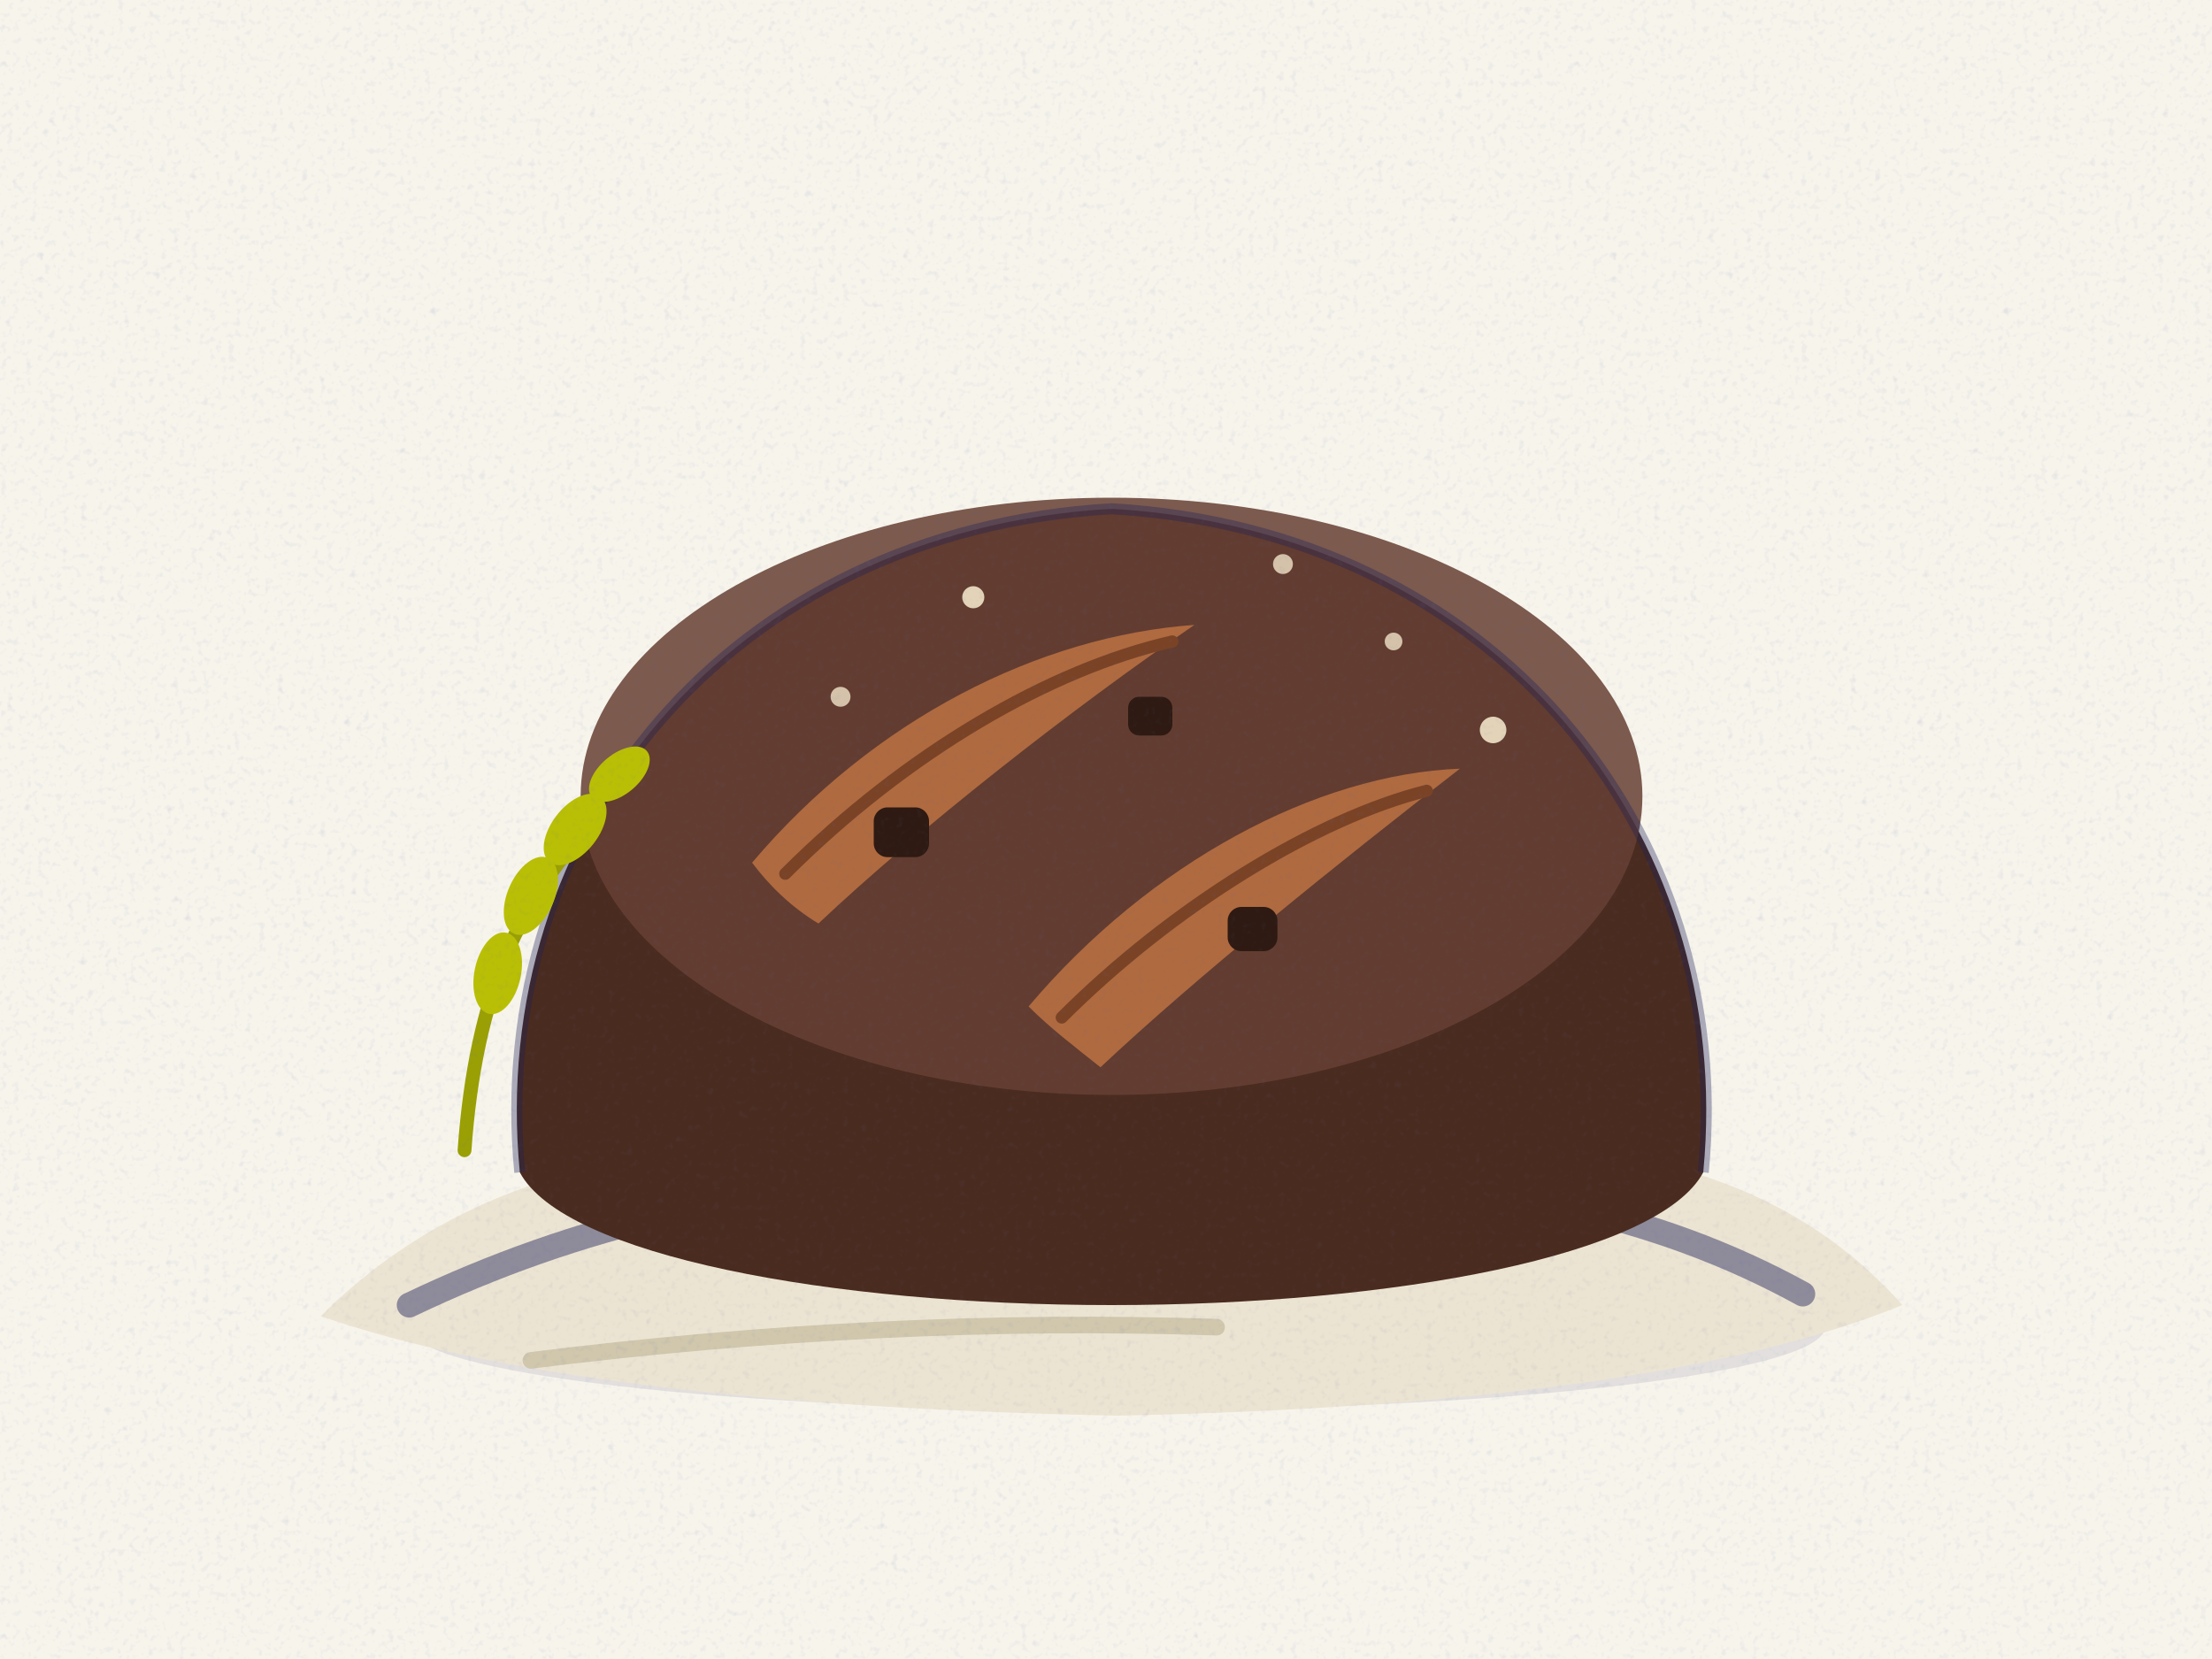
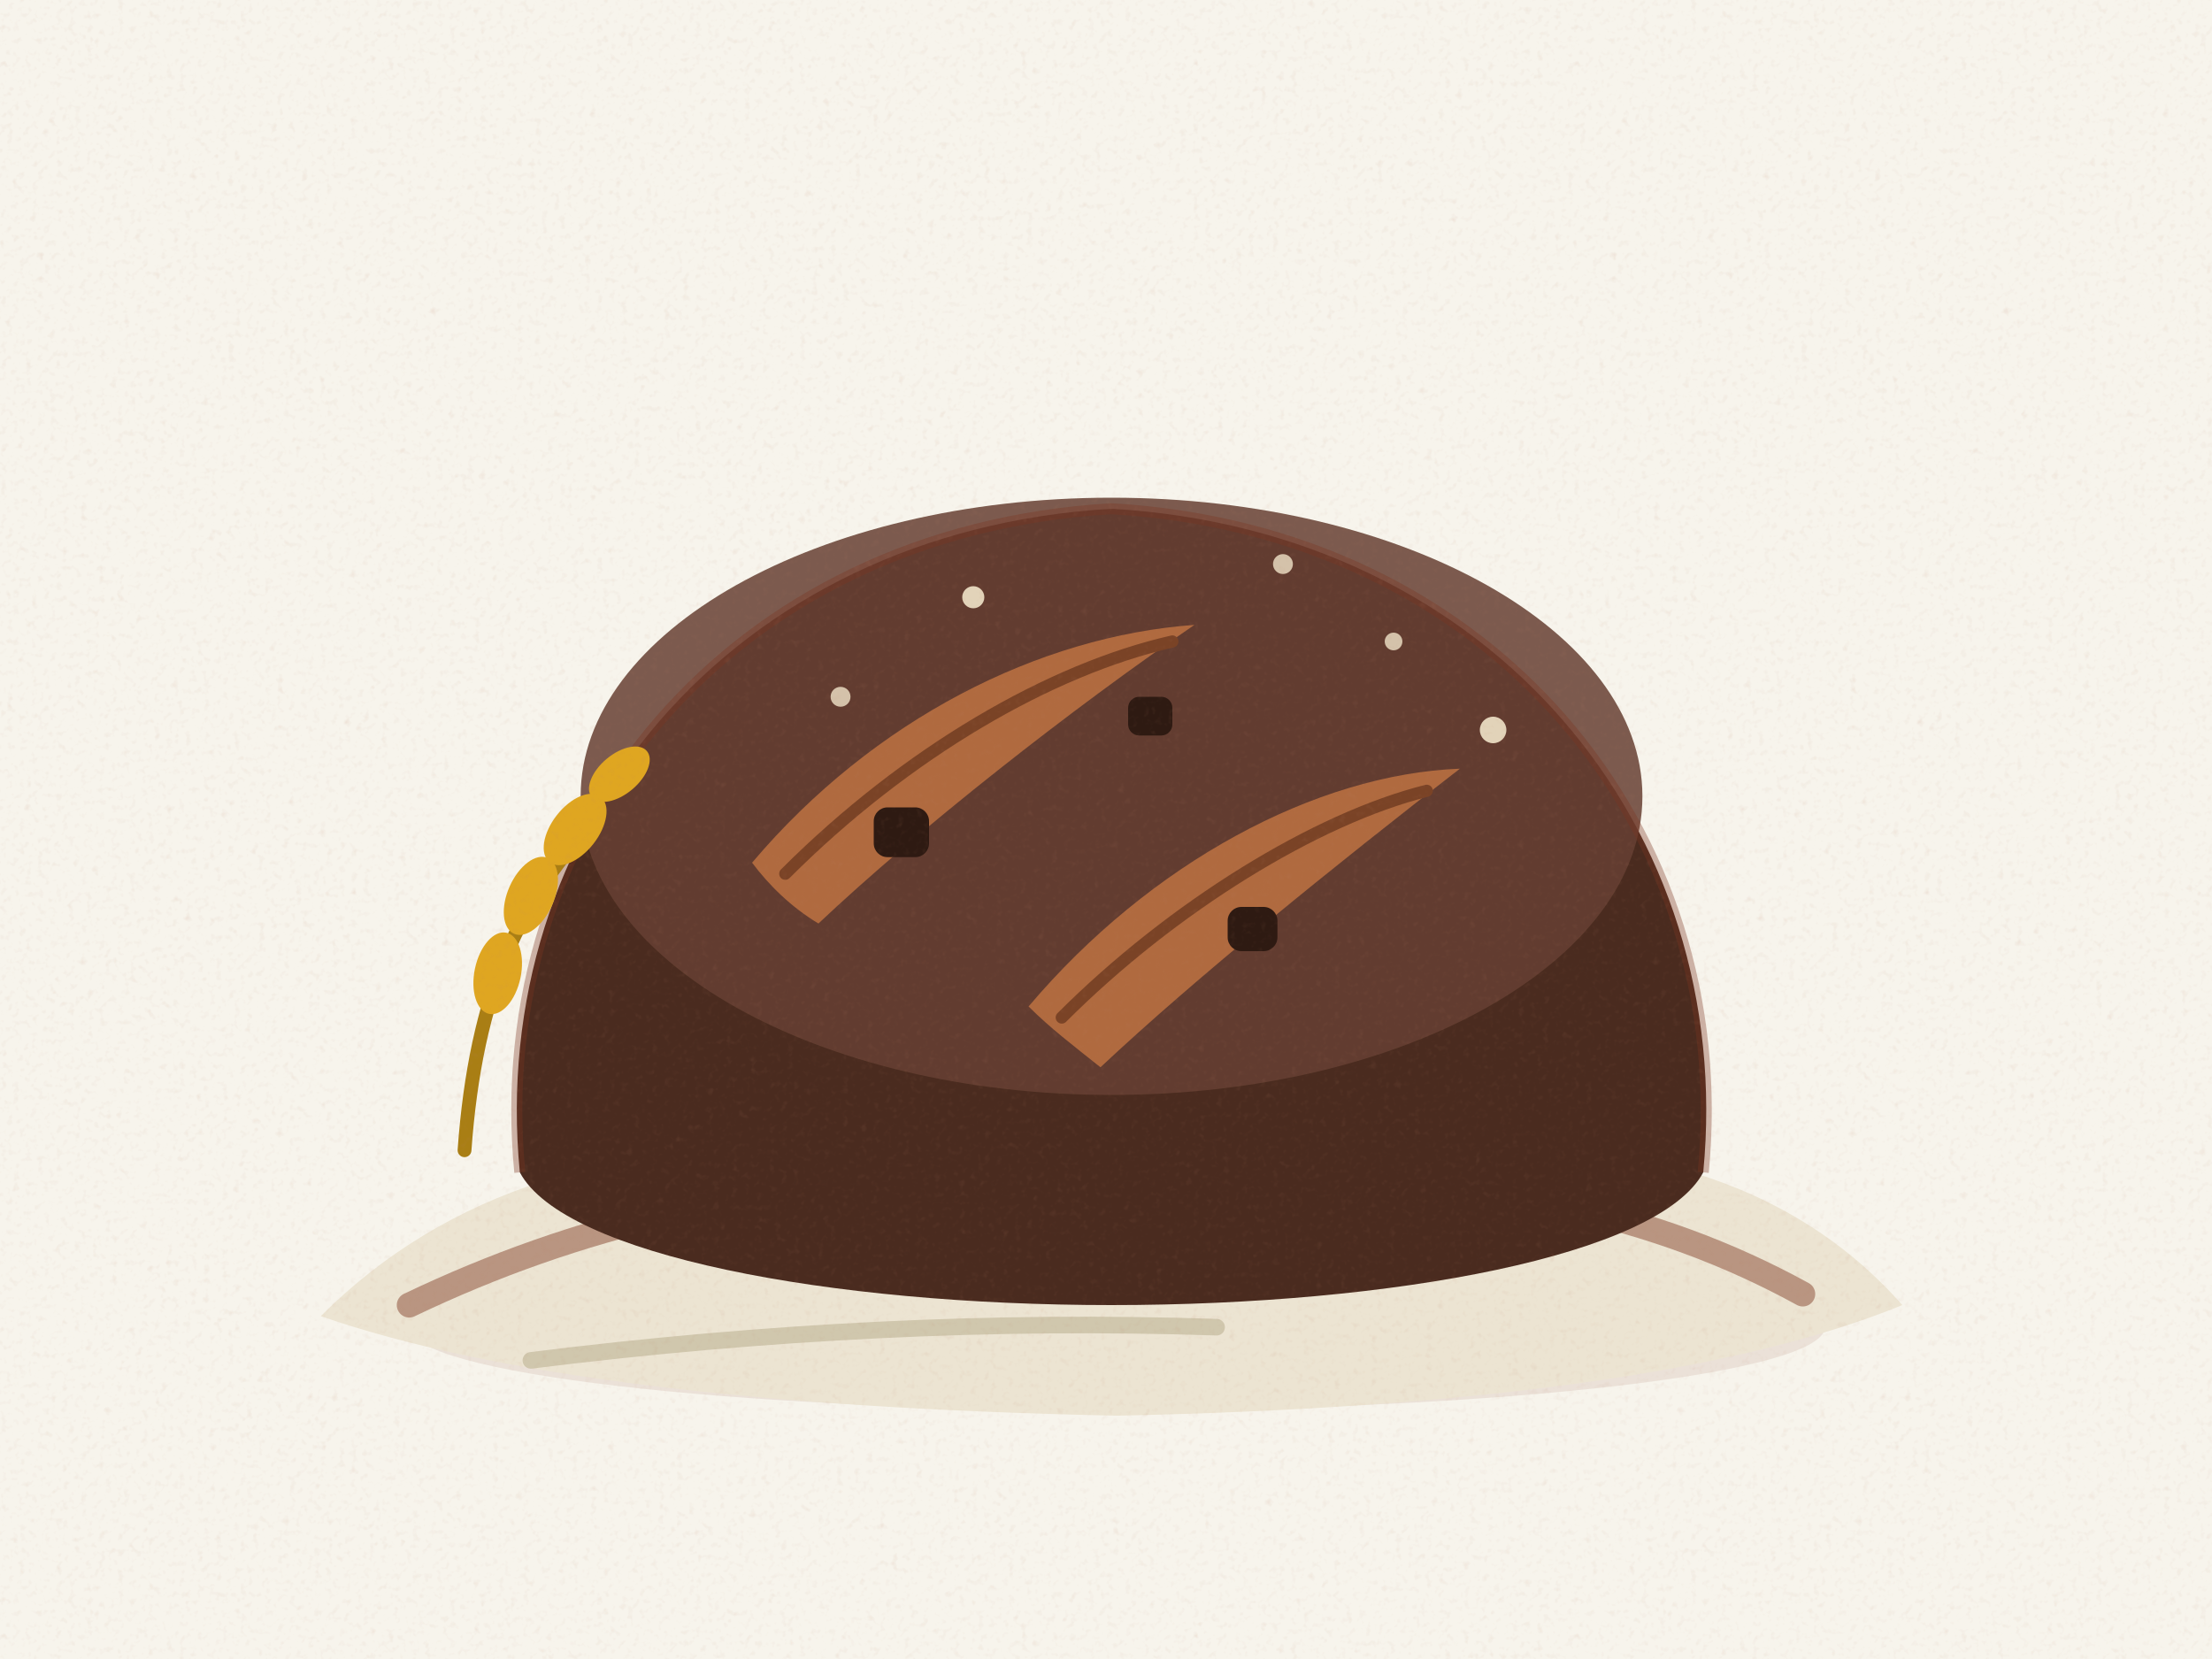
<svg xmlns="http://www.w3.org/2000/svg" viewBox="0 0 400 300" role="img" aria-label="Illustration of a chocolate sourdough loaf on a striped linen cloth">
  <defs>
    <filter id="grain" x="0" y="0" width="100%" height="100%">
      <feTurbulence type="fractalNoise" baseFrequency="0.9" numOctaves="2" stitchTiles="stitch" result="n" />
-       <feColorMatrix in="n" type="matrix" values="0 0 0 0 0.106  0 0 0 0 0.122  0 0 0 0 0.345  0.4 0.4 0.4 0 -0.62" />
+       <feColorMatrix in="n" type="matrix" values="0 0 0 0 0.478  0 0 0 0 0.208  0 0 0 0 0.125  0.4 0.4 0.4 0 -0.62" />
    </filter>
  </defs>
  <rect width="400" height="300" fill="#f7f4ec" />
-   <ellipse cx="202" cy="240" rx="128" ry="15" fill="#1b1f58" opacity="0.10" />
+   <ellipse cx="202" cy="240" rx="128" ry="15" fill="#7a3520" opacity="0.10" />
  <path d="M58 238 Q92 204 152 208 L252 208 Q314 202 344 236 Q300 254 202 256 Q104 254 58 238 Z" fill="#ece4d2" />
-   <path d="M74 236 Q120 214 170 214" fill="none" stroke="#1b1f58" stroke-width="4.5" opacity="0.45" stroke-linecap="round" />
-   <path d="M232 214 Q286 212 326 234" fill="none" stroke="#1b1f58" stroke-width="4.5" opacity="0.45" stroke-linecap="round" />
+   <path d="M74 236 Q120 214 170 214" fill="none" stroke="#7a3520" stroke-width="4.5" opacity="0.45" stroke-linecap="round" />
+   <path d="M232 214 Q286 212 326 234" fill="none" stroke="#7a3520" stroke-width="4.5" opacity="0.45" stroke-linecap="round" />
  <path d="M96 246 Q160 238 220 240" fill="none" stroke="#c9bfa4" stroke-width="3" opacity="0.8" stroke-linecap="round" />
  <path d="M94 212 C88 150 132 96 201 92 C270 96 314 150 308 212 C300 227 252 236 201 236 C150 236 102 227 94 212 Z" fill="#4a2b1f" />
  <ellipse cx="201" cy="144" rx="96" ry="54" fill="#664032" opacity="0.85" />
-   <path d="M94 212 C88 150 132 96 201 92 C270 96 314 150 308 212" fill="none" stroke="#1b1f58" stroke-width="2" opacity="0.35" />
+   <path d="M94 212 C88 150 132 96 201 92 C270 96 314 150 308 212" fill="none" stroke="#7a3520" stroke-width="2" opacity="0.35" />
  <path d="M136 156 C158 130 188 115 216 113 C194 128 166 150 148 167 C143 164 139 160 136 156 Z" fill="#b06a3f" />
  <path d="M142 158 C164 136 190 121 212 116" fill="none" stroke="#7a4326" stroke-width="2.2" stroke-linecap="round" />
  <path d="M186 182 C208 156 238 140 264 139 C242 156 216 177 199 193 C194 189 190 186 186 182 Z" fill="#b06a3f" />
  <path d="M192 184 C212 164 238 148 258 143" fill="none" stroke="#7a4326" stroke-width="2.2" stroke-linecap="round" />
  <rect x="158" y="146" width="10" height="9" rx="2.5" fill="#2e1a12" />
  <rect x="222" y="164" width="9" height="8" rx="2.5" fill="#2e1a12" />
  <rect x="204" y="126" width="8" height="7" rx="2" fill="#2e1a12" />
  <circle cx="270" cy="132" r="2.4" fill="#f0e3c8" opacity="0.9" />
  <circle cx="176" cy="108" r="2" fill="#f0e3c8" opacity="0.9" />
  <circle cx="232" cy="102" r="1.8" fill="#f0e3c8" opacity="0.8" />
  <circle cx="252" cy="116" r="1.6" fill="#f0e3c8" opacity="0.8" />
  <circle cx="152" cy="126" r="1.8" fill="#f0e3c8" opacity="0.8" />
-   <path d="M84 208 C86 180 94 162 108 148" fill="none" stroke="#9aa004" stroke-width="2.5" stroke-linecap="round" />
-   <ellipse cx="104" cy="150" rx="4.2" ry="7.5" fill="#b9bf05" transform="rotate(38 104 150)" />
-   <ellipse cx="96" cy="162" rx="4.2" ry="7.5" fill="#b9bf05" transform="rotate(24 96 162)" />
-   <ellipse cx="90" cy="176" rx="4.2" ry="7.5" fill="#b9bf05" transform="rotate(12 90 176)" />
-   <ellipse cx="112" cy="140" rx="3.6" ry="6.5" fill="#b9bf05" transform="rotate(50 112 140)" />
+   <path d="M84 208 C86 180 94 162 108 148" fill="none" stroke="#a97e14" stroke-width="2.5" stroke-linecap="round" />
+   <ellipse cx="104" cy="150" rx="4.2" ry="7.5" fill="#dfa621" transform="rotate(38 104 150)" />
+   <ellipse cx="96" cy="162" rx="4.2" ry="7.5" fill="#dfa621" transform="rotate(24 96 162)" />
+   <ellipse cx="90" cy="176" rx="4.2" ry="7.5" fill="#dfa621" transform="rotate(12 90 176)" />
+   <ellipse cx="112" cy="140" rx="3.6" ry="6.5" fill="#dfa621" transform="rotate(50 112 140)" />
  <rect width="400" height="300" filter="url(#grain)" opacity="0.35" />
</svg>
